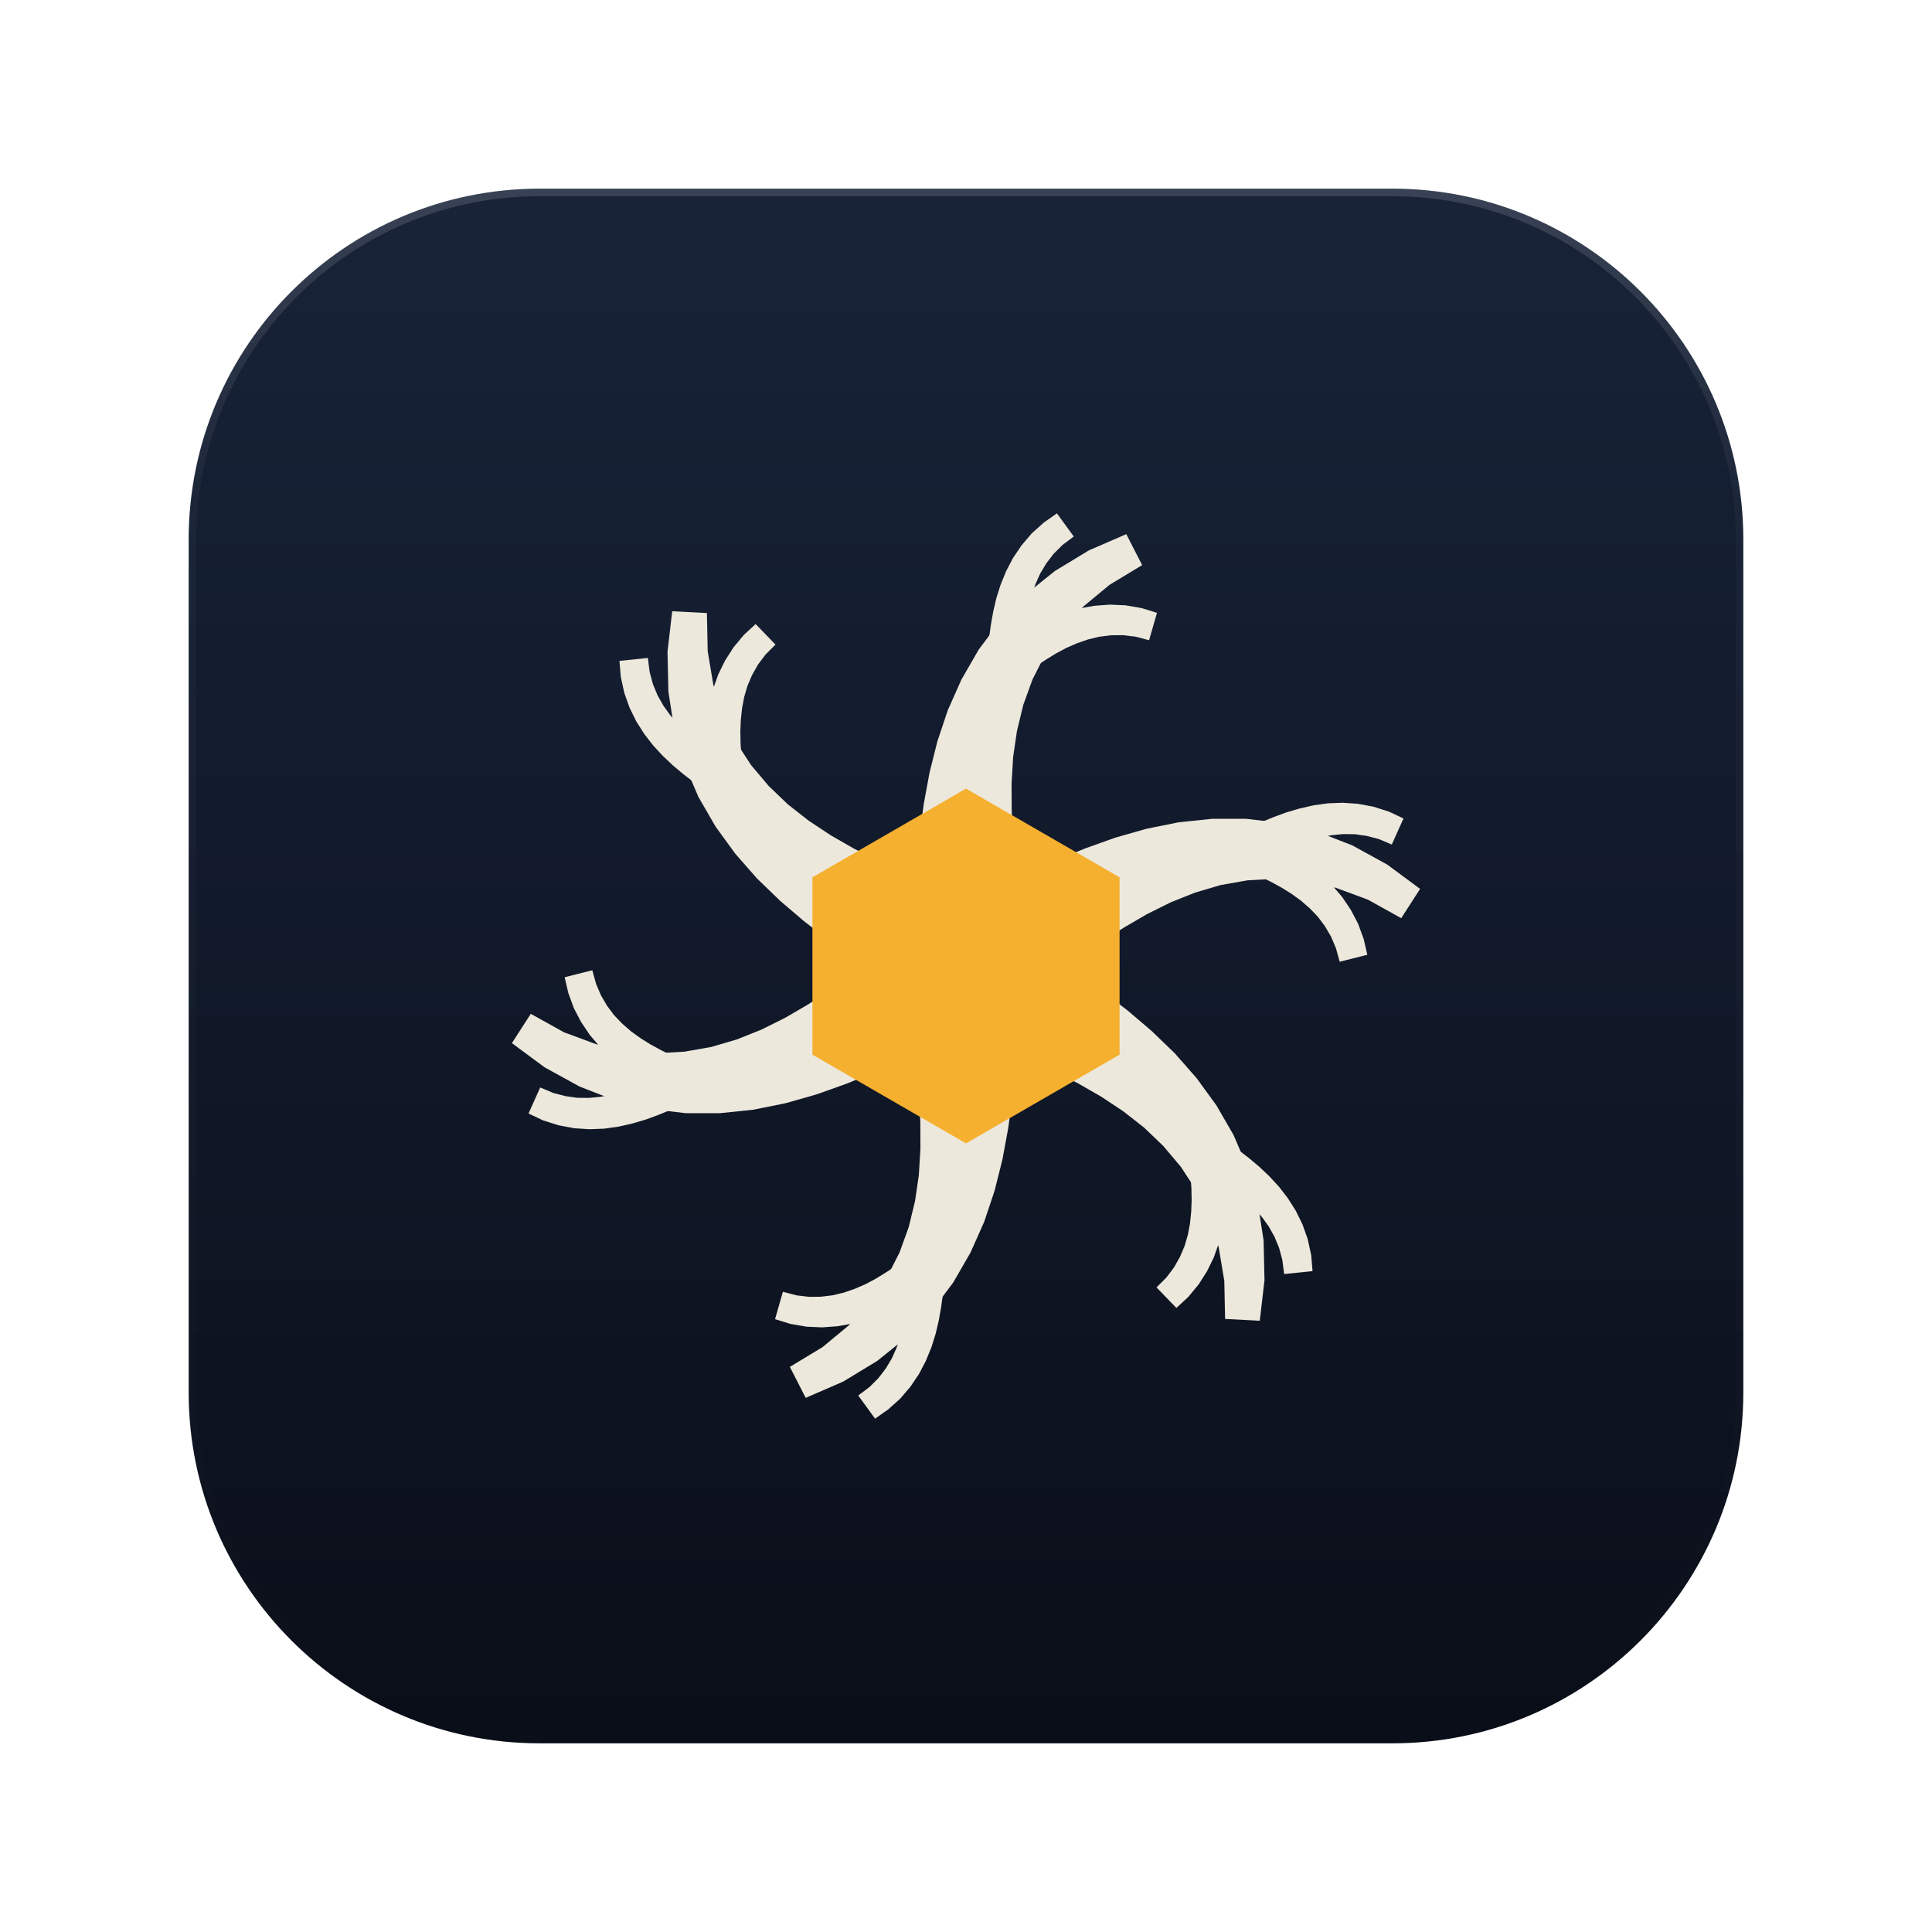
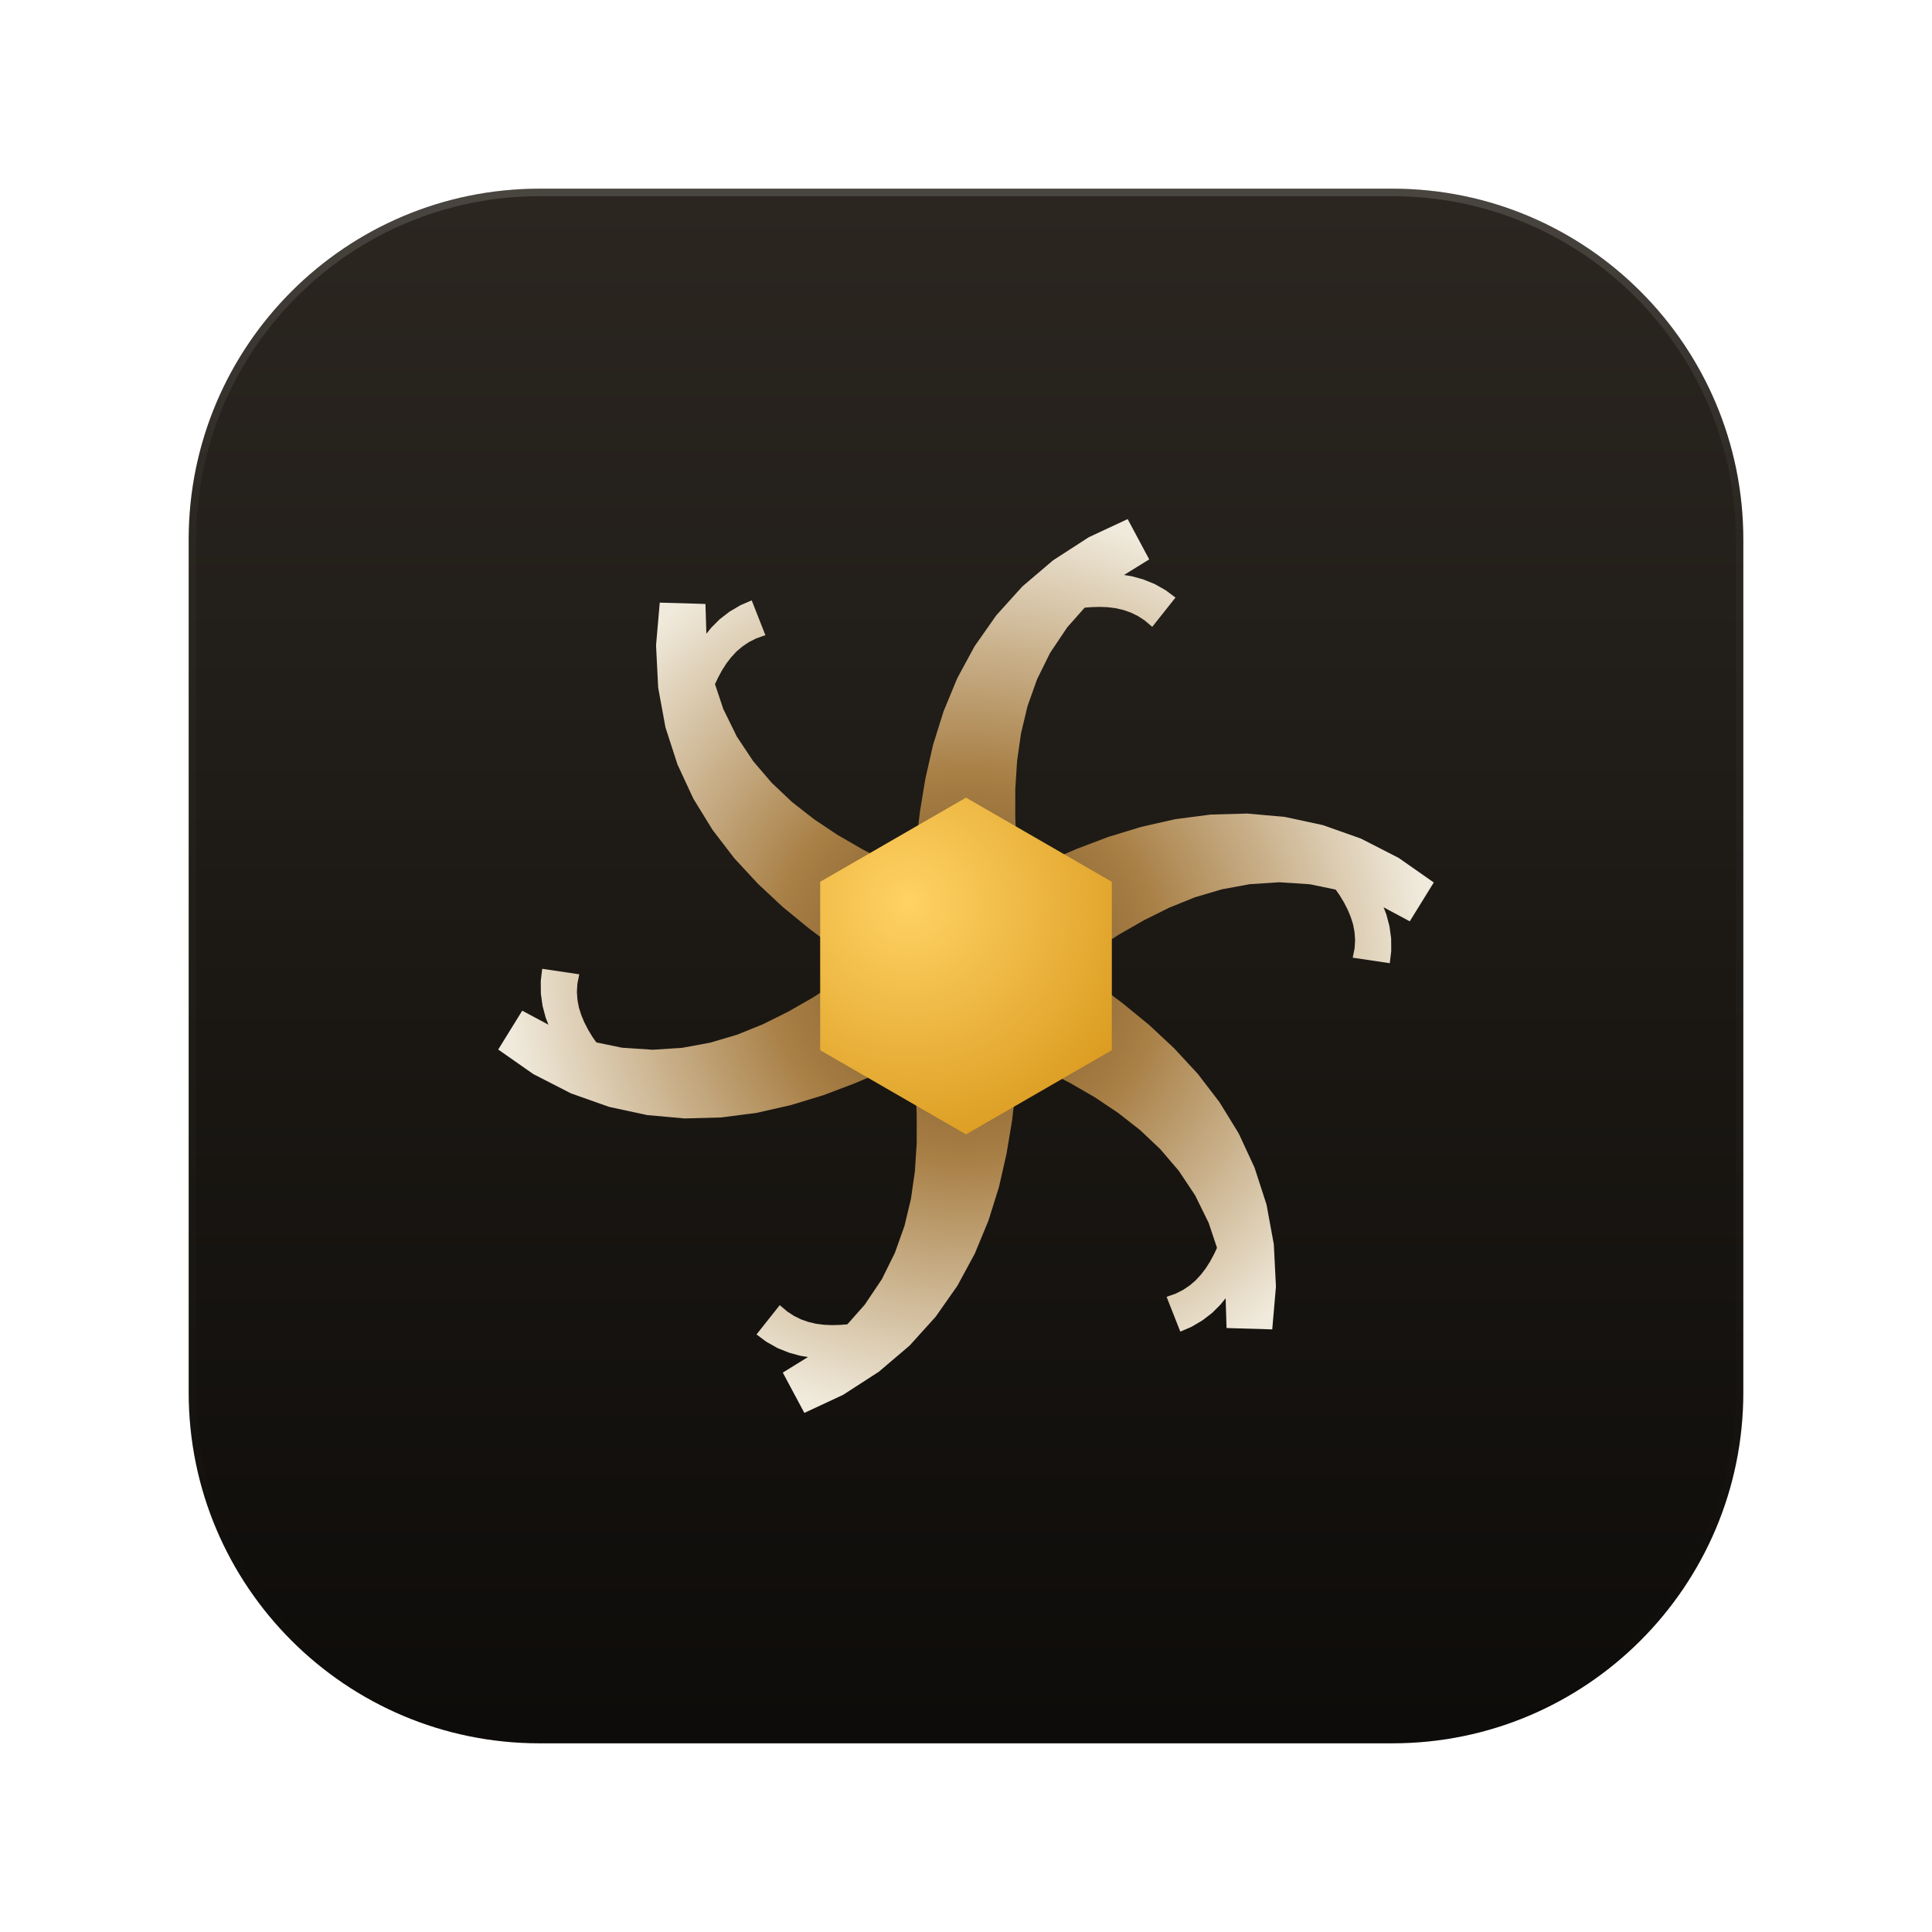
<svg xmlns="http://www.w3.org/2000/svg" viewBox="0 0 1024 1024">
  <defs>
    <linearGradient id="bg" x1="0" y1="0" x2="0" y2="1">
-       <stop offset="0" stop-color="#182338" />
-       <stop offset="0.55" stop-color="#101828" />
-       <stop offset="1" stop-color="#0a0e18" />
+       <stop offset="0" stop-color="#2b2620" />
+       <stop offset="0.55" stop-color="#1a1713" />
+       <stop offset="1" stop-color="#0e0c0a" />
    </linearGradient>
    <linearGradient id="rim" x1="0" y1="0" x2="0" y2="1">
      <stop offset="0" stop-color="rgba(255,255,255,0.14)" />
      <stop offset="0.2" stop-color="rgba(255,255,255,0.03)" />
      <stop offset="1" stop-color="rgba(255,255,255,0)" />
    </linearGradient>
  </defs>
  <rect x="100" y="100" width="824" height="824" rx="186" fill="url(#bg)" />
  <rect x="102" y="102" width="820" height="820" rx="184" fill="none" stroke="url(#rim)" stroke-width="4" />
  <g transform="translate(155 155) scale(5.95)">
-     <polygon points="64.40,51.05 64.19,48.54 64.07,46.12 64.06,43.73 64.20,41.38 64.54,39.06 65.10,36.75 65.92,34.48 67.06,32.24 68.55,30.06 70.45,27.98 72.78,26.05 75.69,24.29 74.28,21.53 70.94,22.98 67.91,24.82 65.27,26.94 63.02,29.29 61.13,31.82 59.60,34.47 58.38,37.21 57.45,39.99 56.75,42.78 56.24,45.55 55.87,48.30 55.60,50.95" fill="#EDE8DC" />
-     <polygon points="65.12,33.35 65.16,32.22 65.21,31.12 65.29,30.04 65.42,28.99 65.60,27.96 65.85,26.96 66.19,25.98 66.61,25.04 67.15,24.14 67.80,23.29 68.59,22.50 69.60,21.74 68.10,19.68 66.93,20.50 65.85,21.47 64.94,22.54 64.18,23.67 63.57,24.84 63.08,26.04 62.70,27.25 62.42,28.45 62.21,29.65 62.05,30.83 61.93,32.00 61.83,33.14" fill="#EDE8DC" />
-     <polygon points="64.41,34.60 65.32,33.94 66.22,33.30 67.12,32.71 68.03,32.15 68.95,31.66 69.89,31.25 70.87,30.91 71.87,30.67 72.91,30.54 73.98,30.53 75.09,30.66 76.31,30.98 77.01,28.54 75.65,28.12 74.21,27.87 72.81,27.81 71.45,27.91 70.15,28.14 68.91,28.50 67.73,28.94 66.60,29.46 65.53,30.03 64.50,30.64 63.51,31.26 62.54,31.89" fill="#EDE8DC" />
-     <polygon points="69.95,59.34 72.02,57.90 74.06,56.58 76.12,55.38 78.23,54.33 80.41,53.46 82.68,52.79 85.07,52.37 87.57,52.23 90.21,52.44 92.96,53.04 95.80,54.09 98.77,55.74 100.45,53.13 97.53,50.97 94.42,49.26 91.26,48.03 88.10,47.26 84.97,46.89 81.91,46.89 78.93,47.20 76.06,47.78 73.29,48.57 70.63,49.52 68.07,50.57 65.64,51.66" fill="#EDE8DC" />
-     <polygon points="85.64,51.11 86.64,50.58 87.62,50.07 88.59,49.60 89.57,49.19 90.55,48.83 91.54,48.55 92.55,48.35 93.58,48.25 94.63,48.26 95.69,48.41 96.77,48.69 97.93,49.18 98.97,46.86 97.68,46.25 96.29,45.81 94.91,45.55 93.55,45.46 92.23,45.51 90.95,45.69 89.72,45.97 88.53,46.32 87.39,46.74 86.29,47.19 85.22,47.67 84.17,48.16" fill="#EDE8DC" />
-     <polygon points="84.20,51.12 85.23,51.58 86.23,52.04 87.20,52.52 88.13,53.03 89.01,53.58 89.85,54.19 90.63,54.87 91.34,55.61 91.97,56.45 92.51,57.37 92.95,58.40 93.29,59.62 95.75,59.00 95.43,57.61 94.93,56.24 94.28,55.00 93.52,53.87 92.66,52.86 91.74,51.97 90.76,51.16 89.75,50.45 88.72,49.81 87.68,49.22 86.64,48.67 85.62,48.14" fill="#EDE8DC" />
-     <polygon points="65.55,68.28 67.83,69.36 69.99,70.46 72.06,71.65 74.02,72.95 75.87,74.40 77.58,76.04 79.14,77.89 80.52,80.00 81.66,82.38 82.51,85.06 83.01,88.05 83.08,91.44 86.17,91.60 86.59,87.99 86.51,84.44 85.99,81.09 85.08,77.97 83.84,75.07 82.31,72.42 80.55,70.00 78.61,67.79 76.54,65.79 74.39,63.96 72.20,62.28 70.04,60.72" fill="#EDE8DC" />
-     <polygon points="80.52,77.76 81.48,78.36 82.41,78.95 83.30,79.56 84.15,80.20 84.95,80.87 85.69,81.59 86.37,82.37 86.97,83.21 87.48,84.12 87.89,85.11 88.18,86.19 88.34,87.44 90.87,87.18 90.75,85.75 90.44,84.33 89.97,83.01 89.37,81.79 88.66,80.67 87.87,79.65 87.01,78.72 86.11,77.87 85.18,77.09 84.23,76.36 83.28,75.67 82.34,75.01" fill="#EDE8DC" />
-     <polygon points="79.79,76.52 79.91,77.63 80.01,78.73 80.08,79.81 80.10,80.87 80.06,81.92 79.95,82.95 79.76,83.96 79.47,84.95 79.06,85.91 78.53,86.85 77.86,87.74 76.97,88.63 78.74,90.46 79.79,89.49 80.72,88.37 81.47,87.19 82.07,85.97 82.51,84.72 82.83,83.47 83.03,82.22 83.14,80.99 83.19,79.77 83.18,78.58 83.13,77.41 83.08,76.26" fill="#EDE8DC" />
-     <polygon points="55.60,68.95 55.81,71.46 55.93,73.88 55.94,76.27 55.80,78.62 55.46,80.94 54.90,83.25 54.08,85.52 52.94,87.76 51.45,89.94 49.55,92.02 47.22,93.95 44.31,95.71 45.72,98.47 49.06,97.02 52.09,95.18 54.73,93.06 56.98,90.71 58.87,88.18 60.40,85.53 61.62,82.79 62.55,80.01 63.25,77.22 63.76,74.45 64.13,71.70 64.40,69.05" fill="#EDE8DC" />
-     <polygon points="54.88,86.65 54.84,87.78 54.79,88.88 54.71,89.96 54.58,91.01 54.40,92.04 54.15,93.04 53.81,94.02 53.39,94.96 52.85,95.86 52.20,96.71 51.41,97.50 50.40,98.26 51.90,100.32 53.07,99.50 54.15,98.53 55.06,97.46 55.82,96.33 56.43,95.16 56.92,93.96 57.30,92.75 57.58,91.55 57.79,90.35 57.95,89.17 58.07,88.00 58.17,86.86" fill="#EDE8DC" />
-     <polygon points="55.59,85.40 54.68,86.06 53.78,86.70 52.88,87.29 51.97,87.85 51.05,88.34 50.11,88.75 49.13,89.09 48.13,89.33 47.09,89.46 46.02,89.47 44.91,89.34 43.69,89.02 42.99,91.46 44.35,91.88 45.79,92.13 47.19,92.19 48.55,92.09 49.85,91.86 51.09,91.50 52.27,91.06 53.40,90.54 54.47,89.97 55.50,89.36 56.49,88.74 57.46,88.11" fill="#EDE8DC" />
-     <polygon points="50.05,60.66 47.98,62.10 45.94,63.42 43.88,64.62 41.77,65.67 39.59,66.54 37.32,67.21 34.93,67.63 32.43,67.77 29.79,67.56 27.04,66.96 24.20,65.91 21.23,64.26 19.55,66.87 22.47,69.03 25.58,70.74 28.74,71.97 31.90,72.74 35.03,73.11 38.09,73.11 41.07,72.80 43.94,72.22 46.71,71.43 49.37,70.48 51.93,69.43 54.36,68.34" fill="#EDE8DC" />
-     <polygon points="34.36,68.89 33.36,69.42 32.38,69.93 31.41,70.40 30.43,70.81 29.45,71.17 28.46,71.45 27.45,71.65 26.42,71.75 25.37,71.74 24.31,71.59 23.23,71.31 22.07,70.82 21.03,73.14 22.32,73.75 23.71,74.19 25.09,74.45 26.45,74.54 27.77,74.49 29.05,74.31 30.28,74.03 31.47,73.68 32.61,73.26 33.71,72.81 34.78,72.33 35.83,71.84" fill="#EDE8DC" />
-     <polygon points="35.80,68.88 34.77,68.42 33.77,67.96 32.80,67.48 31.87,66.97 30.99,66.42 30.15,65.81 29.37,65.13 28.66,64.39 28.03,63.55 27.49,62.63 27.05,61.60 26.71,60.38 24.25,61.00 24.57,62.39 25.07,63.76 25.72,65.00 26.48,66.13 27.34,67.14 28.26,68.03 29.24,68.84 30.25,69.55 31.28,70.19 32.32,70.78 33.36,71.33 34.38,71.86" fill="#EDE8DC" />
-     <polygon points="54.45,51.72 52.17,50.64 50.01,49.54 47.94,48.35 45.98,47.05 44.13,45.60 42.42,43.96 40.86,42.11 39.48,40.00 38.34,37.62 37.49,34.94 36.99,31.95 36.92,28.56 33.83,28.40 33.41,32.01 33.49,35.56 34.01,38.91 34.92,42.03 36.16,44.93 37.69,47.58 39.45,50.00 41.39,52.21 43.46,54.21 45.61,56.04 47.80,57.72 49.96,59.28" fill="#EDE8DC" />
-     <polygon points="39.48,42.24 38.52,41.64 37.59,41.05 36.70,40.44 35.85,39.80 35.05,39.13 34.31,38.41 33.63,37.63 33.03,36.79 32.52,35.88 32.11,34.89 31.82,33.81 31.66,32.56 29.13,32.82 29.25,34.25 29.56,35.67 30.03,36.99 30.63,38.21 31.34,39.33 32.13,40.35 32.99,41.28 33.89,42.13 34.82,42.91 35.77,43.64 36.72,44.33 37.66,44.99" fill="#EDE8DC" />
-     <polygon points="40.21,43.48 40.09,42.37 39.99,41.27 39.92,40.19 39.90,39.13 39.94,38.08 40.05,37.05 40.24,36.04 40.53,35.05 40.94,34.09 41.47,33.15 42.14,32.26 43.03,31.37 41.26,29.54 40.21,30.51 39.28,31.63 38.53,32.81 37.93,34.03 37.49,35.28 37.17,36.53 36.97,37.78 36.86,39.01 36.81,40.23 36.82,41.42 36.87,42.59 36.92,43.74" fill="#EDE8DC" />
-     <polygon points="60.00,44.20 73.68,52.10 73.68,67.90 60.00,75.80 46.32,67.90 46.32,52.10" fill="#F5B02F" />
+     <defs>
+       <radialGradient id="ic-hy" gradientUnits="userSpaceOnUse" cx="60" cy="60" r="41">
+         <stop offset="0.10" stop-color="#7E5A2A" />
+         <stop offset="0.42" stop-color="#A87F45" />
+         <stop offset="1" stop-color="#F0EADC" />
+       </radialGradient>
+       <radialGradient id="ic-co" gradientUnits="userSpaceOnUse" cx="54.9" cy="54.3" r="23.25">
+         <stop offset="0" stop-color="#FFD264" />
+         <stop offset="1" stop-color="#DA9A1E" />
+       </radialGradient>
+     </defs>
+     <polygon points="64.70,52.05 64.50,49.37 64.39,46.78 64.39,44.24 64.55,41.74 64.90,39.28 65.48,36.85 66.33,34.46 67.49,32.11 69.02,29.83 70.95,27.65 73.33,25.63 76.32,23.78 74.40,20.19 70.93,21.81 67.76,23.86 65.02,26.19 62.70,28.76 60.77,31.51 59.22,34.37 58.00,37.32 57.07,40.29 56.39,43.27 55.90,46.22 55.55,49.13 55.30,51.95" fill="url(#ic-hy)" />
+     <polygon points="68.08,28.46 68.89,28.32 69.67,28.19 70.44,28.09 71.20,28.03 71.93,28.01 72.65,28.04 73.35,28.13 74.03,28.29 74.69,28.52 75.32,28.83 75.92,29.22 76.59,29.79 78.66,27.18 77.79,26.53 76.80,25.97 75.78,25.56 74.77,25.28 73.77,25.12 72.79,25.06 71.84,25.09 70.92,25.18 70.04,25.32 69.18,25.50 68.35,25.69 67.54,25.90" fill="url(#ic-hy)" />
+     <polygon points="69.24,60.09 71.46,58.59 73.64,57.19 75.84,55.93 78.09,54.81 80.39,53.88 82.79,53.17 85.29,52.71 87.90,52.54 90.64,52.72 93.49,53.31 96.43,54.36 99.53,56.02 101.67,52.56 98.54,50.37 95.18,48.65 91.79,47.45 88.40,46.72 85.06,46.42 81.80,46.51 78.64,46.92 75.60,47.61 72.68,48.50 69.88,49.56 67.19,50.71 64.62,51.91" fill="url(#ic-hy)" />
+     <polygon points="91.36,51.23 91.88,51.86 92.39,52.47 92.86,53.09 93.29,53.71 93.67,54.34 94.00,54.98 94.27,55.63 94.48,56.29 94.61,56.98 94.66,57.68 94.62,58.40 94.45,59.26 97.75,59.75 97.88,58.67 97.87,57.53 97.72,56.45 97.45,55.43 97.09,54.48 96.65,53.61 96.15,52.80 95.62,52.05 95.05,51.35 94.47,50.70 93.89,50.07 93.30,49.47" fill="url(#ic-hy)" />
+     <polygon points="64.54,68.05 66.96,69.22 69.25,70.41 71.45,71.68 73.53,73.07 75.49,74.60 77.31,76.32 78.96,78.25 80.41,80.43 81.62,82.89 82.54,85.65 83.10,88.72 83.21,92.25 87.28,92.37 87.61,88.56 87.42,84.79 86.77,81.25 85.70,77.95 84.29,74.91 82.58,72.13 80.65,69.61 78.53,67.32 76.30,65.24 73.98,63.34 71.64,61.58 69.32,59.95" fill="url(#ic-hy)" />
+     <polygon points="83.27,82.77 82.99,83.54 82.71,84.28 82.41,85.00 82.09,85.68 81.74,86.33 81.35,86.94 80.92,87.50 80.45,88.01 79.92,88.46 79.34,88.85 78.69,89.18 77.87,89.47 79.09,92.57 80.09,92.14 81.07,91.56 81.94,90.89 82.68,90.15 83.32,89.36 83.86,88.55 84.31,87.71 84.69,86.87 85.01,86.03 85.29,85.20 85.54,84.38 85.77,83.58" fill="url(#ic-hy)" />
+     <polygon points="55.30,67.95 55.50,70.63 55.61,73.22 55.61,75.76 55.45,78.26 55.10,80.72 54.52,83.15 53.67,85.54 52.51,87.89 50.98,90.17 49.05,92.35 46.67,94.37 43.68,96.22 45.60,99.81 49.07,98.19 52.24,96.14 54.98,93.81 57.30,91.24 59.23,88.49 60.78,85.63 62.00,82.68 62.93,79.71 63.61,76.73 64.10,73.78 64.45,70.87 64.70,68.05" fill="url(#ic-hy)" />
+     <polygon points="51.92,91.54 51.11,91.68 50.33,91.81 49.56,91.91 48.80,91.97 48.07,91.99 47.35,91.96 46.65,91.87 45.97,91.71 45.31,91.48 44.68,91.17 44.08,90.78 43.41,90.21 41.34,92.82 42.21,93.47 43.20,94.03 44.22,94.44 45.23,94.72 46.23,94.88 47.21,94.94 48.16,94.91 49.08,94.82 49.96,94.68 50.82,94.50 51.65,94.31 52.46,94.10" fill="url(#ic-hy)" />
+     <polygon points="50.76,59.91 48.54,61.41 46.36,62.81 44.16,64.07 41.91,65.19 39.61,66.12 37.21,66.83 34.71,67.29 32.10,67.46 29.36,67.28 26.51,66.69 23.57,65.64 20.47,63.98 18.33,67.44 21.46,69.63 24.82,71.35 28.21,72.55 31.60,73.28 34.94,73.58 38.20,73.49 41.36,73.08 44.40,72.39 47.32,71.50 50.12,70.44 52.81,69.29 55.38,68.09" fill="url(#ic-hy)" />
+     <polygon points="28.64,68.77 28.12,68.14 27.61,67.53 27.14,66.91 26.71,66.29 26.33,65.66 26.00,65.02 25.73,64.37 25.52,63.71 25.39,63.02 25.34,62.32 25.38,61.60 25.55,60.74 22.25,60.25 22.12,61.33 22.13,62.47 22.28,63.55 22.55,64.57 22.91,65.52 23.35,66.39 23.85,67.20 24.38,67.95 24.95,68.65 25.53,69.30 26.11,69.93 26.70,70.53" fill="url(#ic-hy)" />
+     <polygon points="55.46,51.95 53.04,50.78 50.75,49.59 48.55,48.32 46.47,46.93 44.51,45.40 42.69,43.68 41.04,41.75 39.59,39.57 38.38,37.11 37.46,34.35 36.90,31.28 36.79,27.75 32.72,27.63 32.39,31.44 32.58,35.21 33.23,38.75 34.30,42.05 35.71,45.09 37.42,47.87 39.35,50.39 41.47,52.68 43.70,54.76 46.02,56.66 48.36,58.42 50.68,60.05" fill="url(#ic-hy)" />
+     <polygon points="36.73,37.23 37.01,36.46 37.29,35.72 37.59,35.00 37.91,34.32 38.26,33.67 38.65,33.06 39.08,32.50 39.55,31.99 40.08,31.54 40.66,31.15 41.31,30.82 42.13,30.53 40.91,27.43 39.91,27.86 38.93,28.44 38.06,29.11 37.32,29.85 36.68,30.64 36.14,31.45 35.69,32.29 35.31,33.13 34.99,33.97 34.71,34.80 34.46,35.62 34.23,36.42" fill="url(#ic-hy)" />
+     <polygon points="60.00,45.00 72.99,52.50 72.99,67.50 60.00,75.00 47.01,67.50 47.01,52.50" fill="url(#ic-co)" />
  </g>
</svg>
